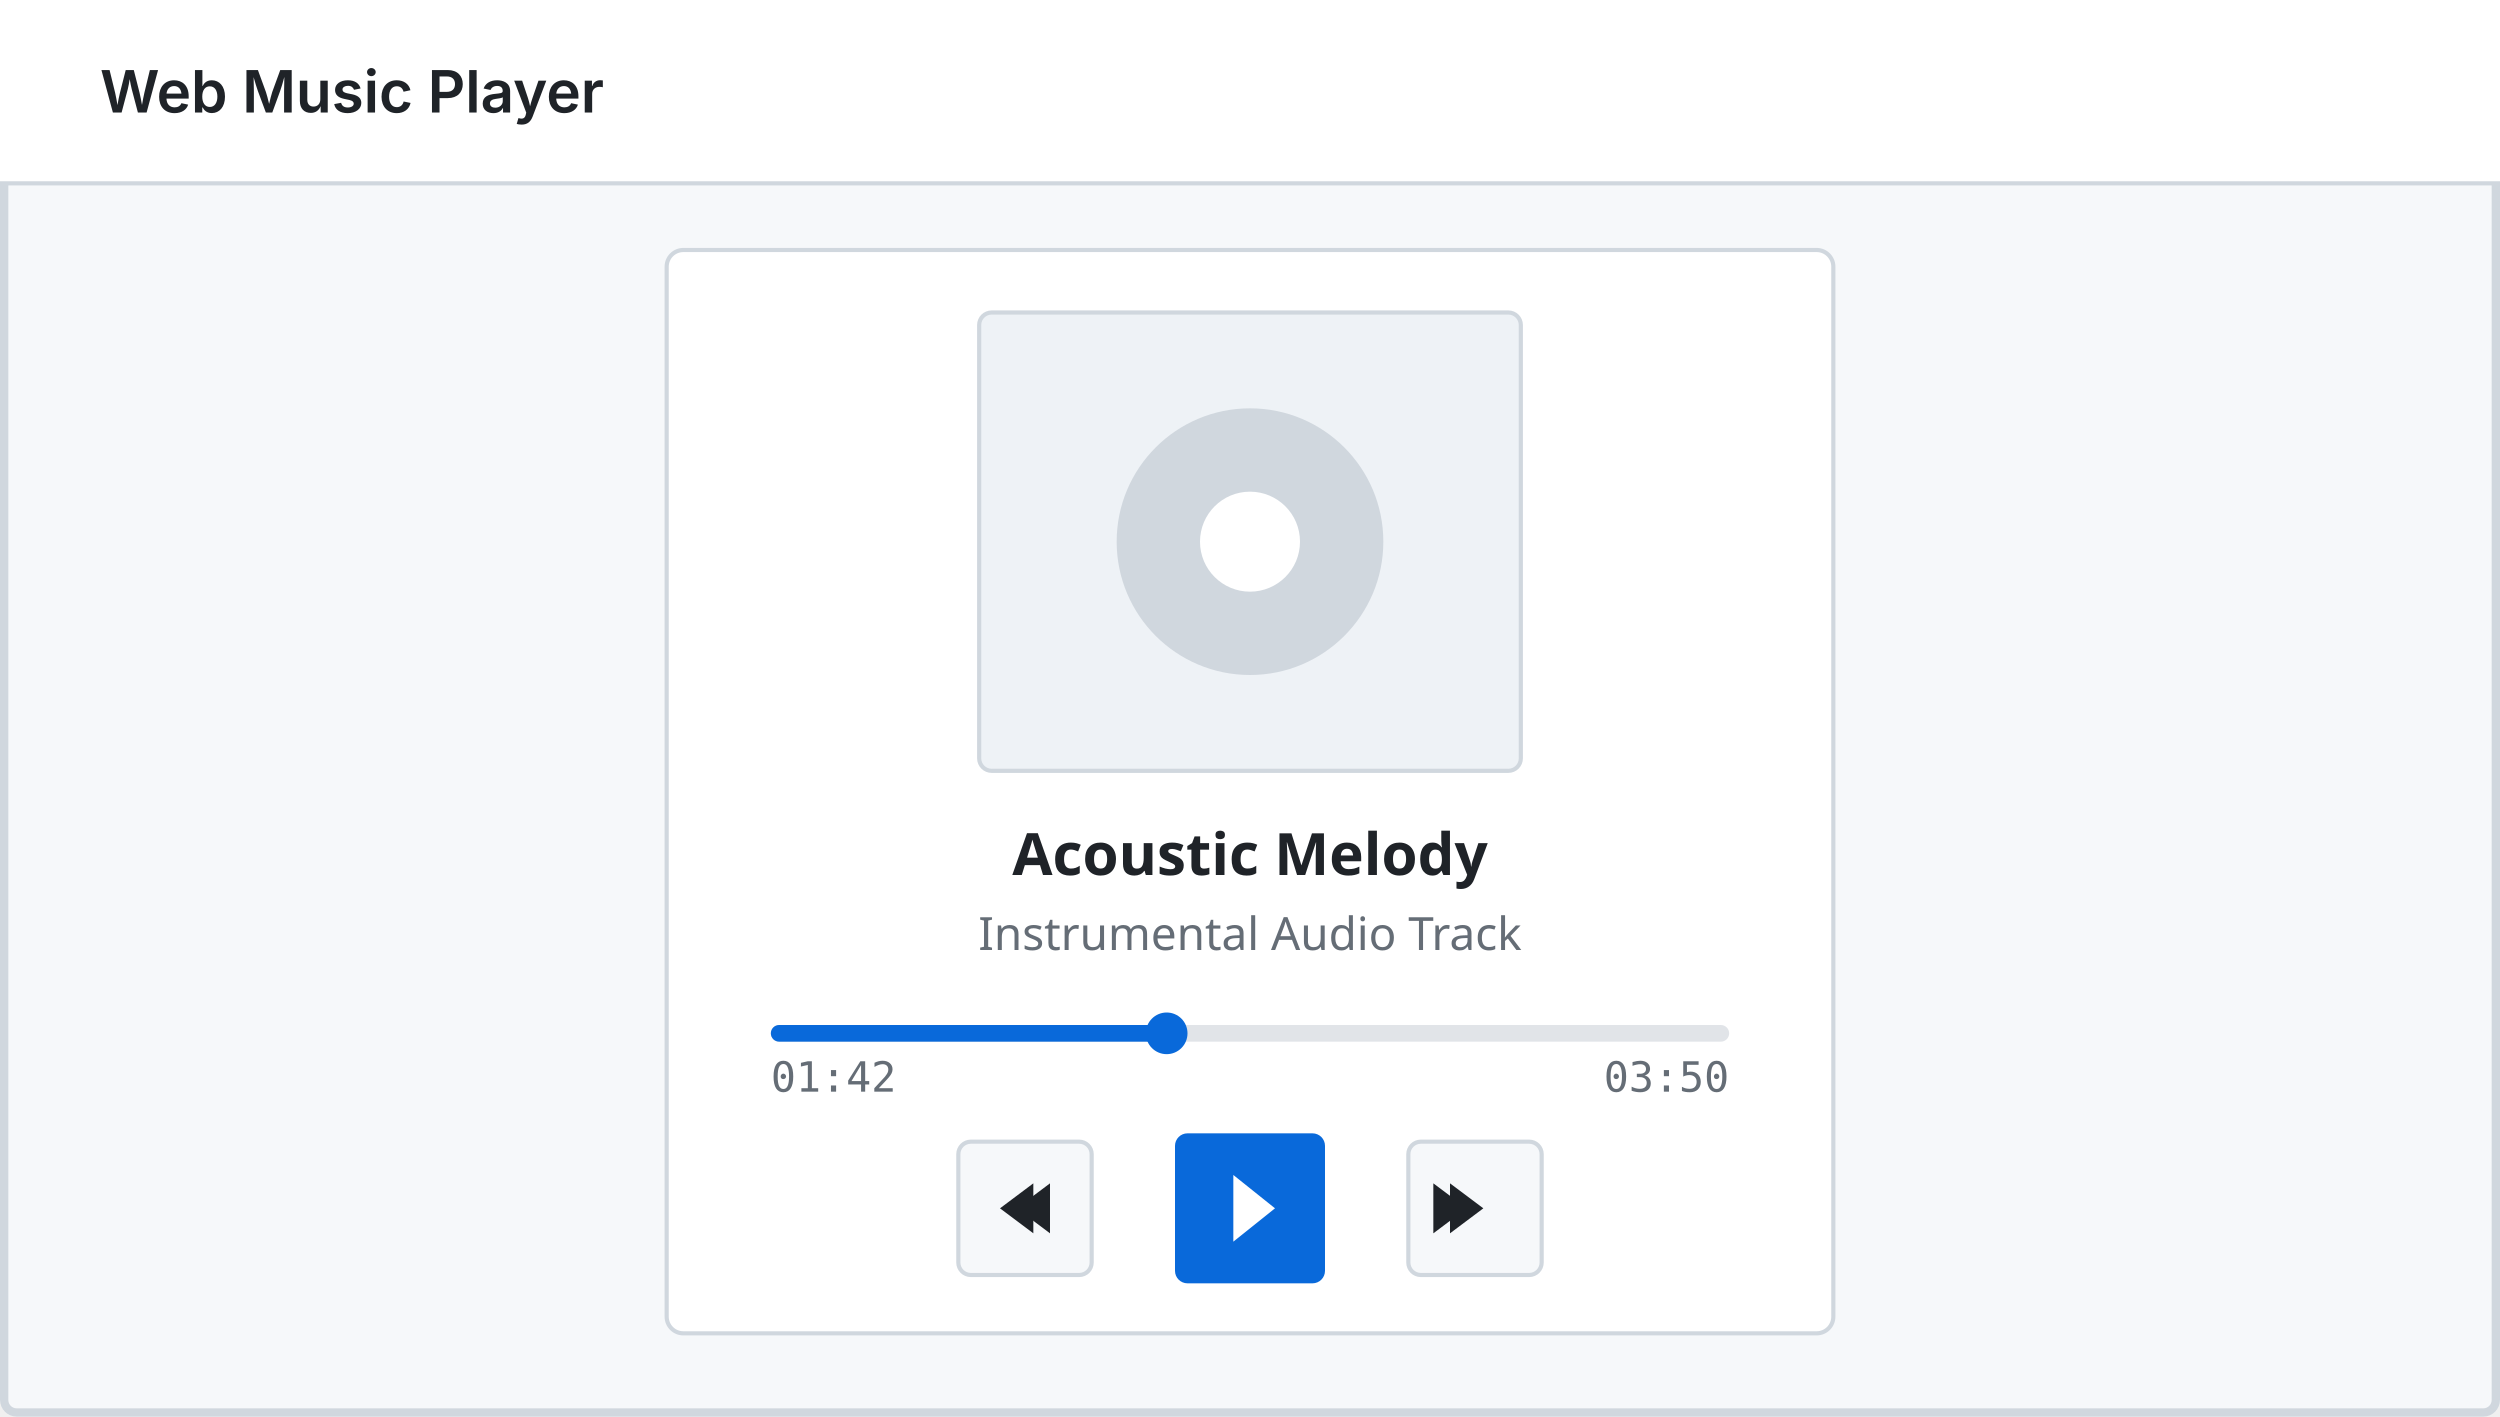
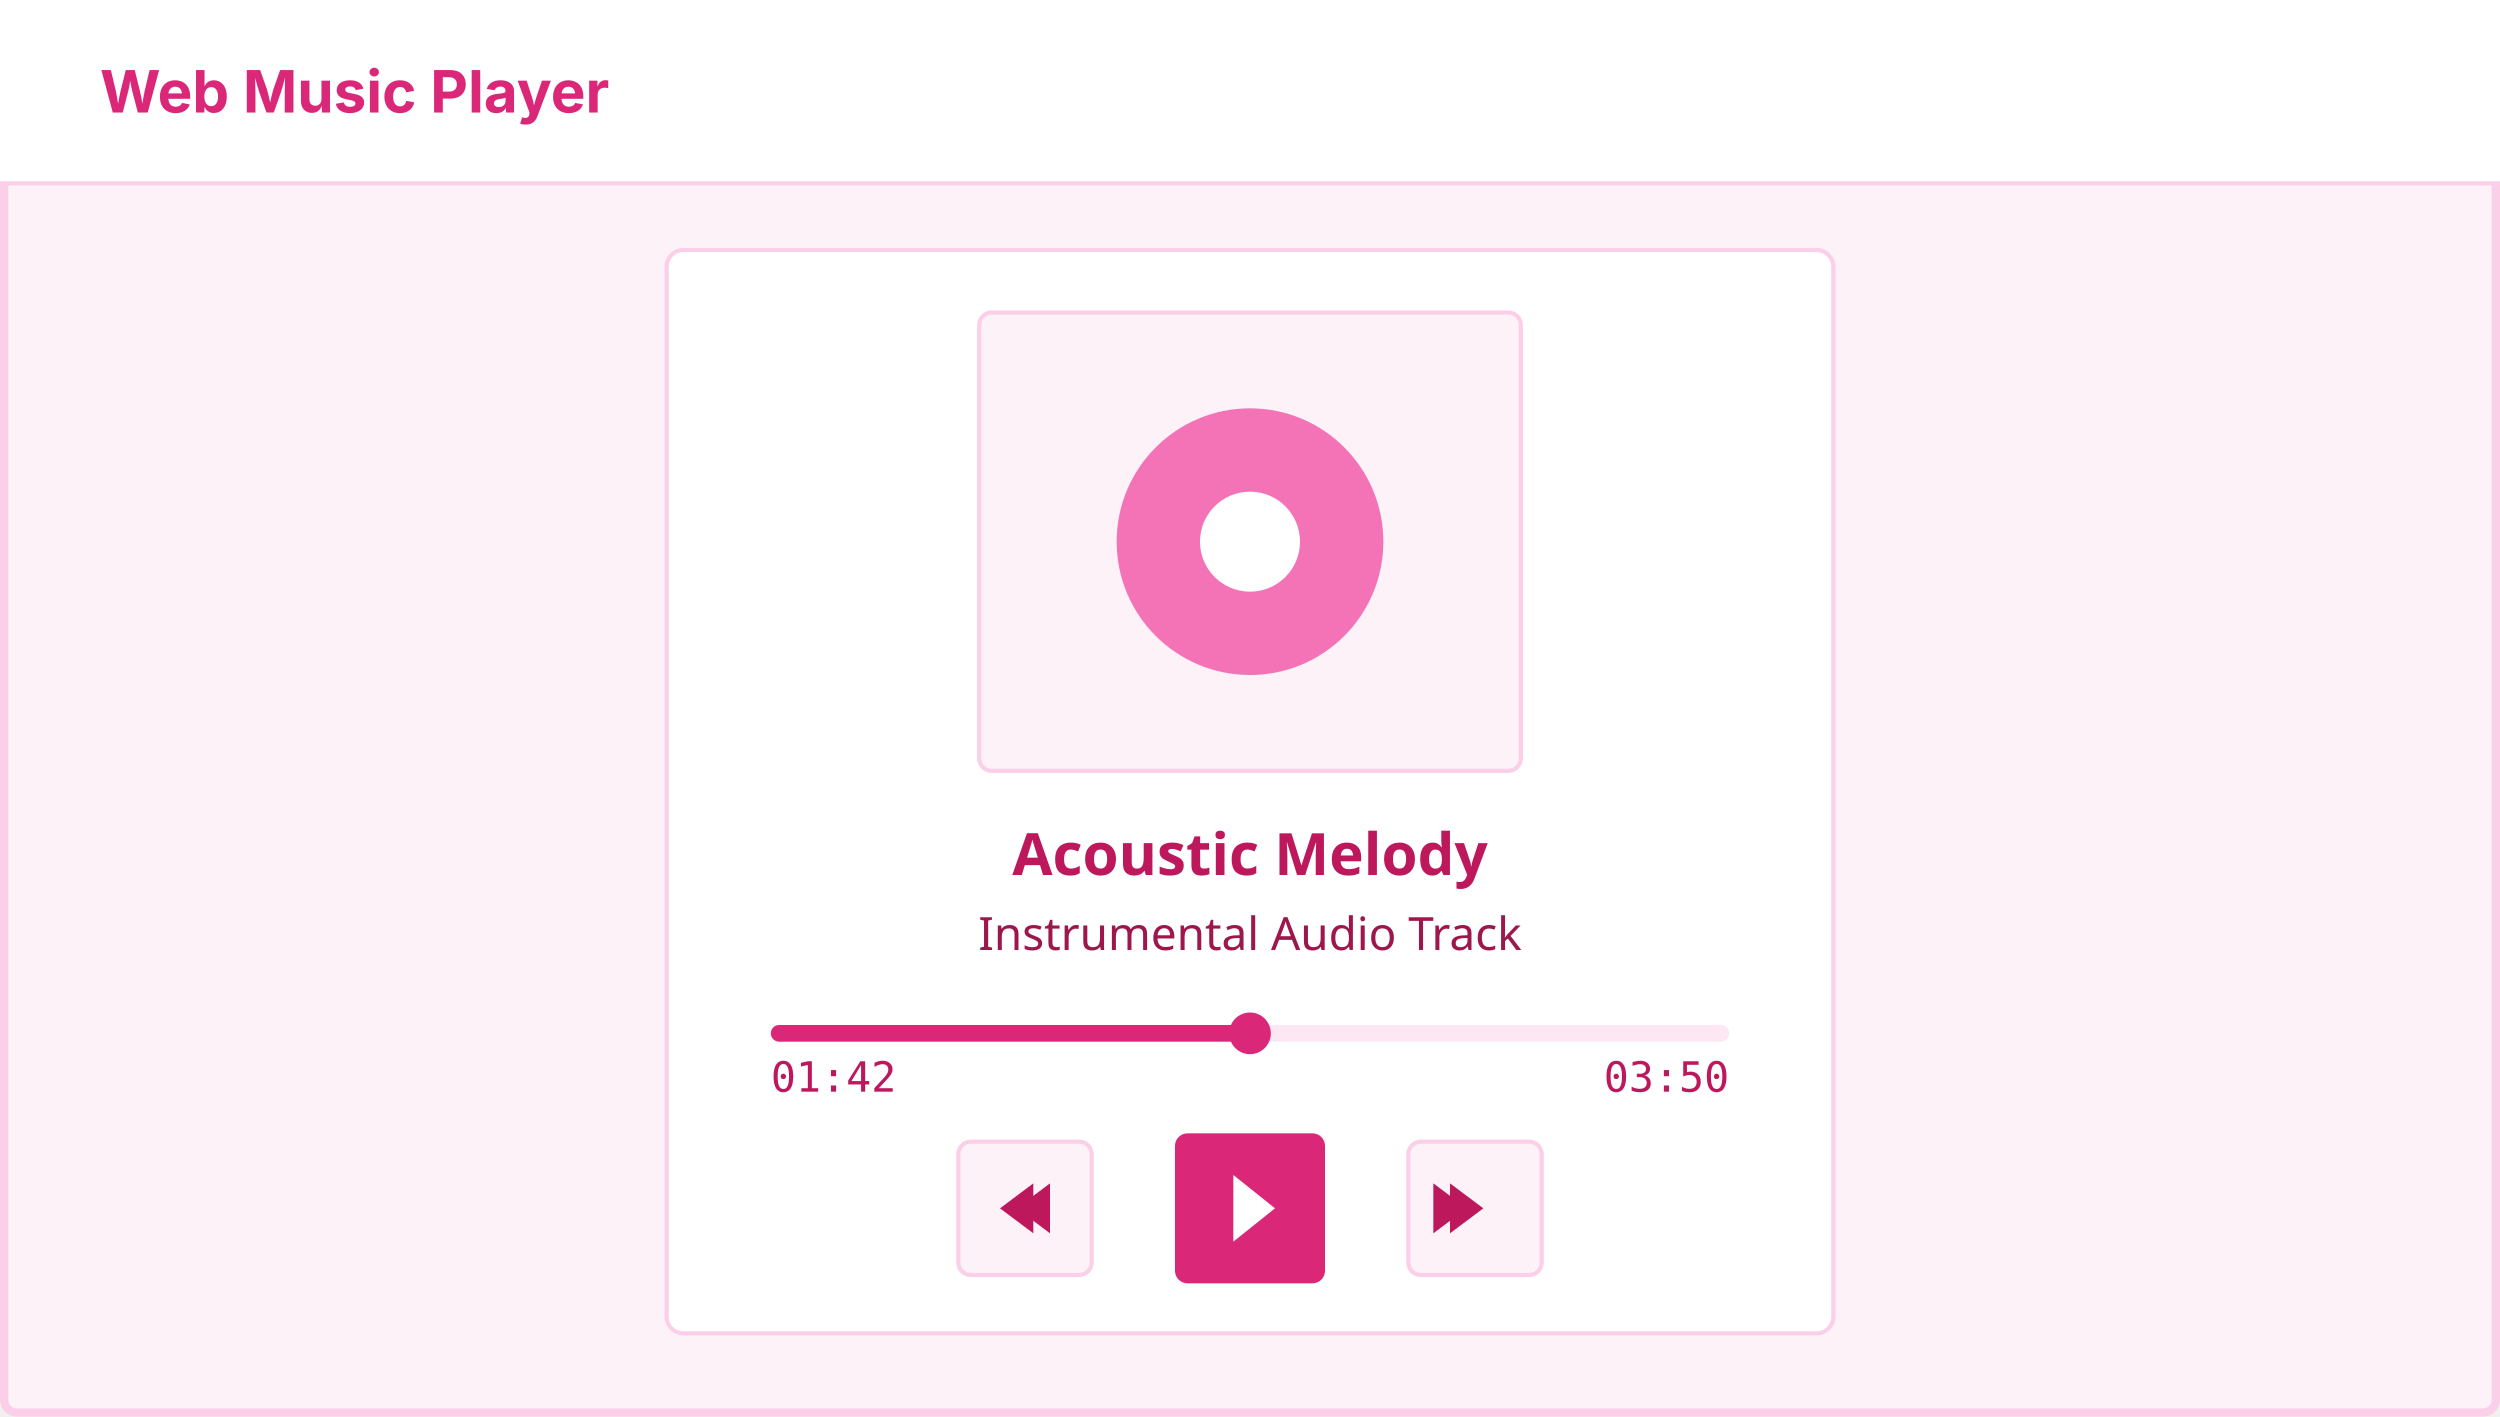
<svg xmlns="http://www.w3.org/2000/svg" viewBox="0 0 600 340" width="100%" height="100%">
-   <rect width="600" height="340" rx="4" fill="#f6f8fa" />
-   <rect x="1" y="1" width="598" height="338" rx="3" fill="none" stroke="#d0d7de" stroke-width="2" />
+   <rect width="600" height="340" rx="4" fill="#fdf2f8" />
+   <rect x="1" y="1" width="598" height="338" rx="3" fill="none" stroke="#fbcfe8" stroke-width="2" />
  <rect x="0" y="0" width="600" height="44" fill="#ffffff" />
-   <line x1="0" y1="44" x2="600" y2="44" stroke="#d0d7de" stroke-width="1" />
-   <text x="24" y="27" font-family="system-ui, -apple-system, sans-serif" font-size="14" font-weight="600" fill="#1f2328">Web Music Player</text>
-   <rect x="160" y="60" width="280" height="260" rx="4" fill="#ffffff" stroke="#d0d7de" stroke-width="1" />
-   <rect x="235" y="75" width="130" height="110" rx="3" fill="#eef2f6" stroke="#d0d7de" stroke-width="1" />
-   <circle cx="300" cy="130" r="32" fill="#d0d7de" />
+   <line x1="0" y1="44" x2="600" y2="44" stroke="#fbcfe8" stroke-width="1" />
+   <text x="24" y="27" font-family="system-ui, -apple-system, sans-serif" font-size="14" font-weight="700" fill="#db2777">Web Music Player</text>
+   <rect x="160" y="60" width="280" height="260" rx="4" fill="#ffffff" stroke="#fbcfe8" stroke-width="1" />
+   <rect x="235" y="75" width="130" height="110" rx="3" fill="#fdf2f8" stroke="#fbcfe8" stroke-width="1" />
+   <circle cx="300" cy="130" r="32" fill="#f472b6" />
  <circle cx="300" cy="130" r="12" fill="#ffffff" />
-   <text x="300" y="210" font-family="system-ui, sans-serif" font-size="14" font-weight="600" fill="#1f2328" text-anchor="middle">Acoustic Melody</text>
-   <text x="300" y="228" font-family="system-ui, sans-serif" font-size="11" fill="#656d76" text-anchor="middle">Instrumental Audio Track</text>
-   <rect x="185" y="246" width="230" height="4" rx="2" fill="#e1e4e8" />
-   <rect x="185" y="246" width="95" height="4" rx="2" fill="#0969da" />
-   <circle cx="280" cy="248" r="5" fill="#0969da" />
-   <text x="185" y="262" font-family="ui-monospace, monospace" font-size="10" fill="#656d76">01:42</text>
-   <text x="415" y="262" font-family="ui-monospace, monospace" font-size="10" fill="#656d76" text-anchor="end">03:50</text>
-   <rect x="230" y="274" width="32" height="32" rx="3" fill="#f6f8fa" stroke="#d0d7de" stroke-width="1" />
-   <polygon points="248,284 240,290 248,296" fill="#1f2328" />
-   <polygon points="252,284 244,290 252,296" fill="#1f2328" />
-   <rect x="282" y="272" width="36" height="36" rx="3" fill="#0969da" />
+   <text x="300" y="210" font-family="system-ui, sans-serif" font-size="14" font-weight="700" fill="#be185d" text-anchor="middle">Acoustic Melody</text>
+   <text x="300" y="228" font-family="system-ui, sans-serif" font-size="11" fill="#9d174d" text-anchor="middle">Instrumental Audio Track</text>
+   <rect x="185" y="246" width="230" height="4" rx="2" fill="#fce7f3" />
+   <rect x="185" y="246" width="115" height="4" rx="2" fill="#db2777" />
+   <circle cx="300" cy="248" r="5" fill="#db2777" />
+   <text x="185" y="262" font-family="ui-monospace, monospace" font-size="10" fill="#be185d">01:42</text>
+   <text x="415" y="262" font-family="ui-monospace, monospace" font-size="10" fill="#be185d" text-anchor="end">03:50</text>
+   <rect x="230" y="274" width="32" height="32" rx="3" fill="#fdf2f8" stroke="#fbcfe8" stroke-width="1" />
+   <polygon points="248,284 240,290 248,296" fill="#be185d" />
+   <polygon points="252,284 244,290 252,296" fill="#be185d" />
+   <rect x="282" y="272" width="36" height="36" rx="3" fill="#db2777" />
  <polygon points="296,282 306,290 296,298" fill="#ffffff" />
-   <rect x="338" y="274" width="32" height="32" rx="3" fill="#f6f8fa" stroke="#d0d7de" stroke-width="1" />
-   <polygon points="348,284 356,290 348,296" fill="#1f2328" />
-   <polygon points="344,284 352,290 344,296" fill="#1f2328" />
+   <rect x="338" y="274" width="32" height="32" rx="3" fill="#fdf2f8" stroke="#fbcfe8" stroke-width="1" />
+   <polygon points="348,284 356,290 348,296" fill="#be185d" />
+   <polygon points="344,284 352,290 344,296" fill="#be185d" />
</svg>
